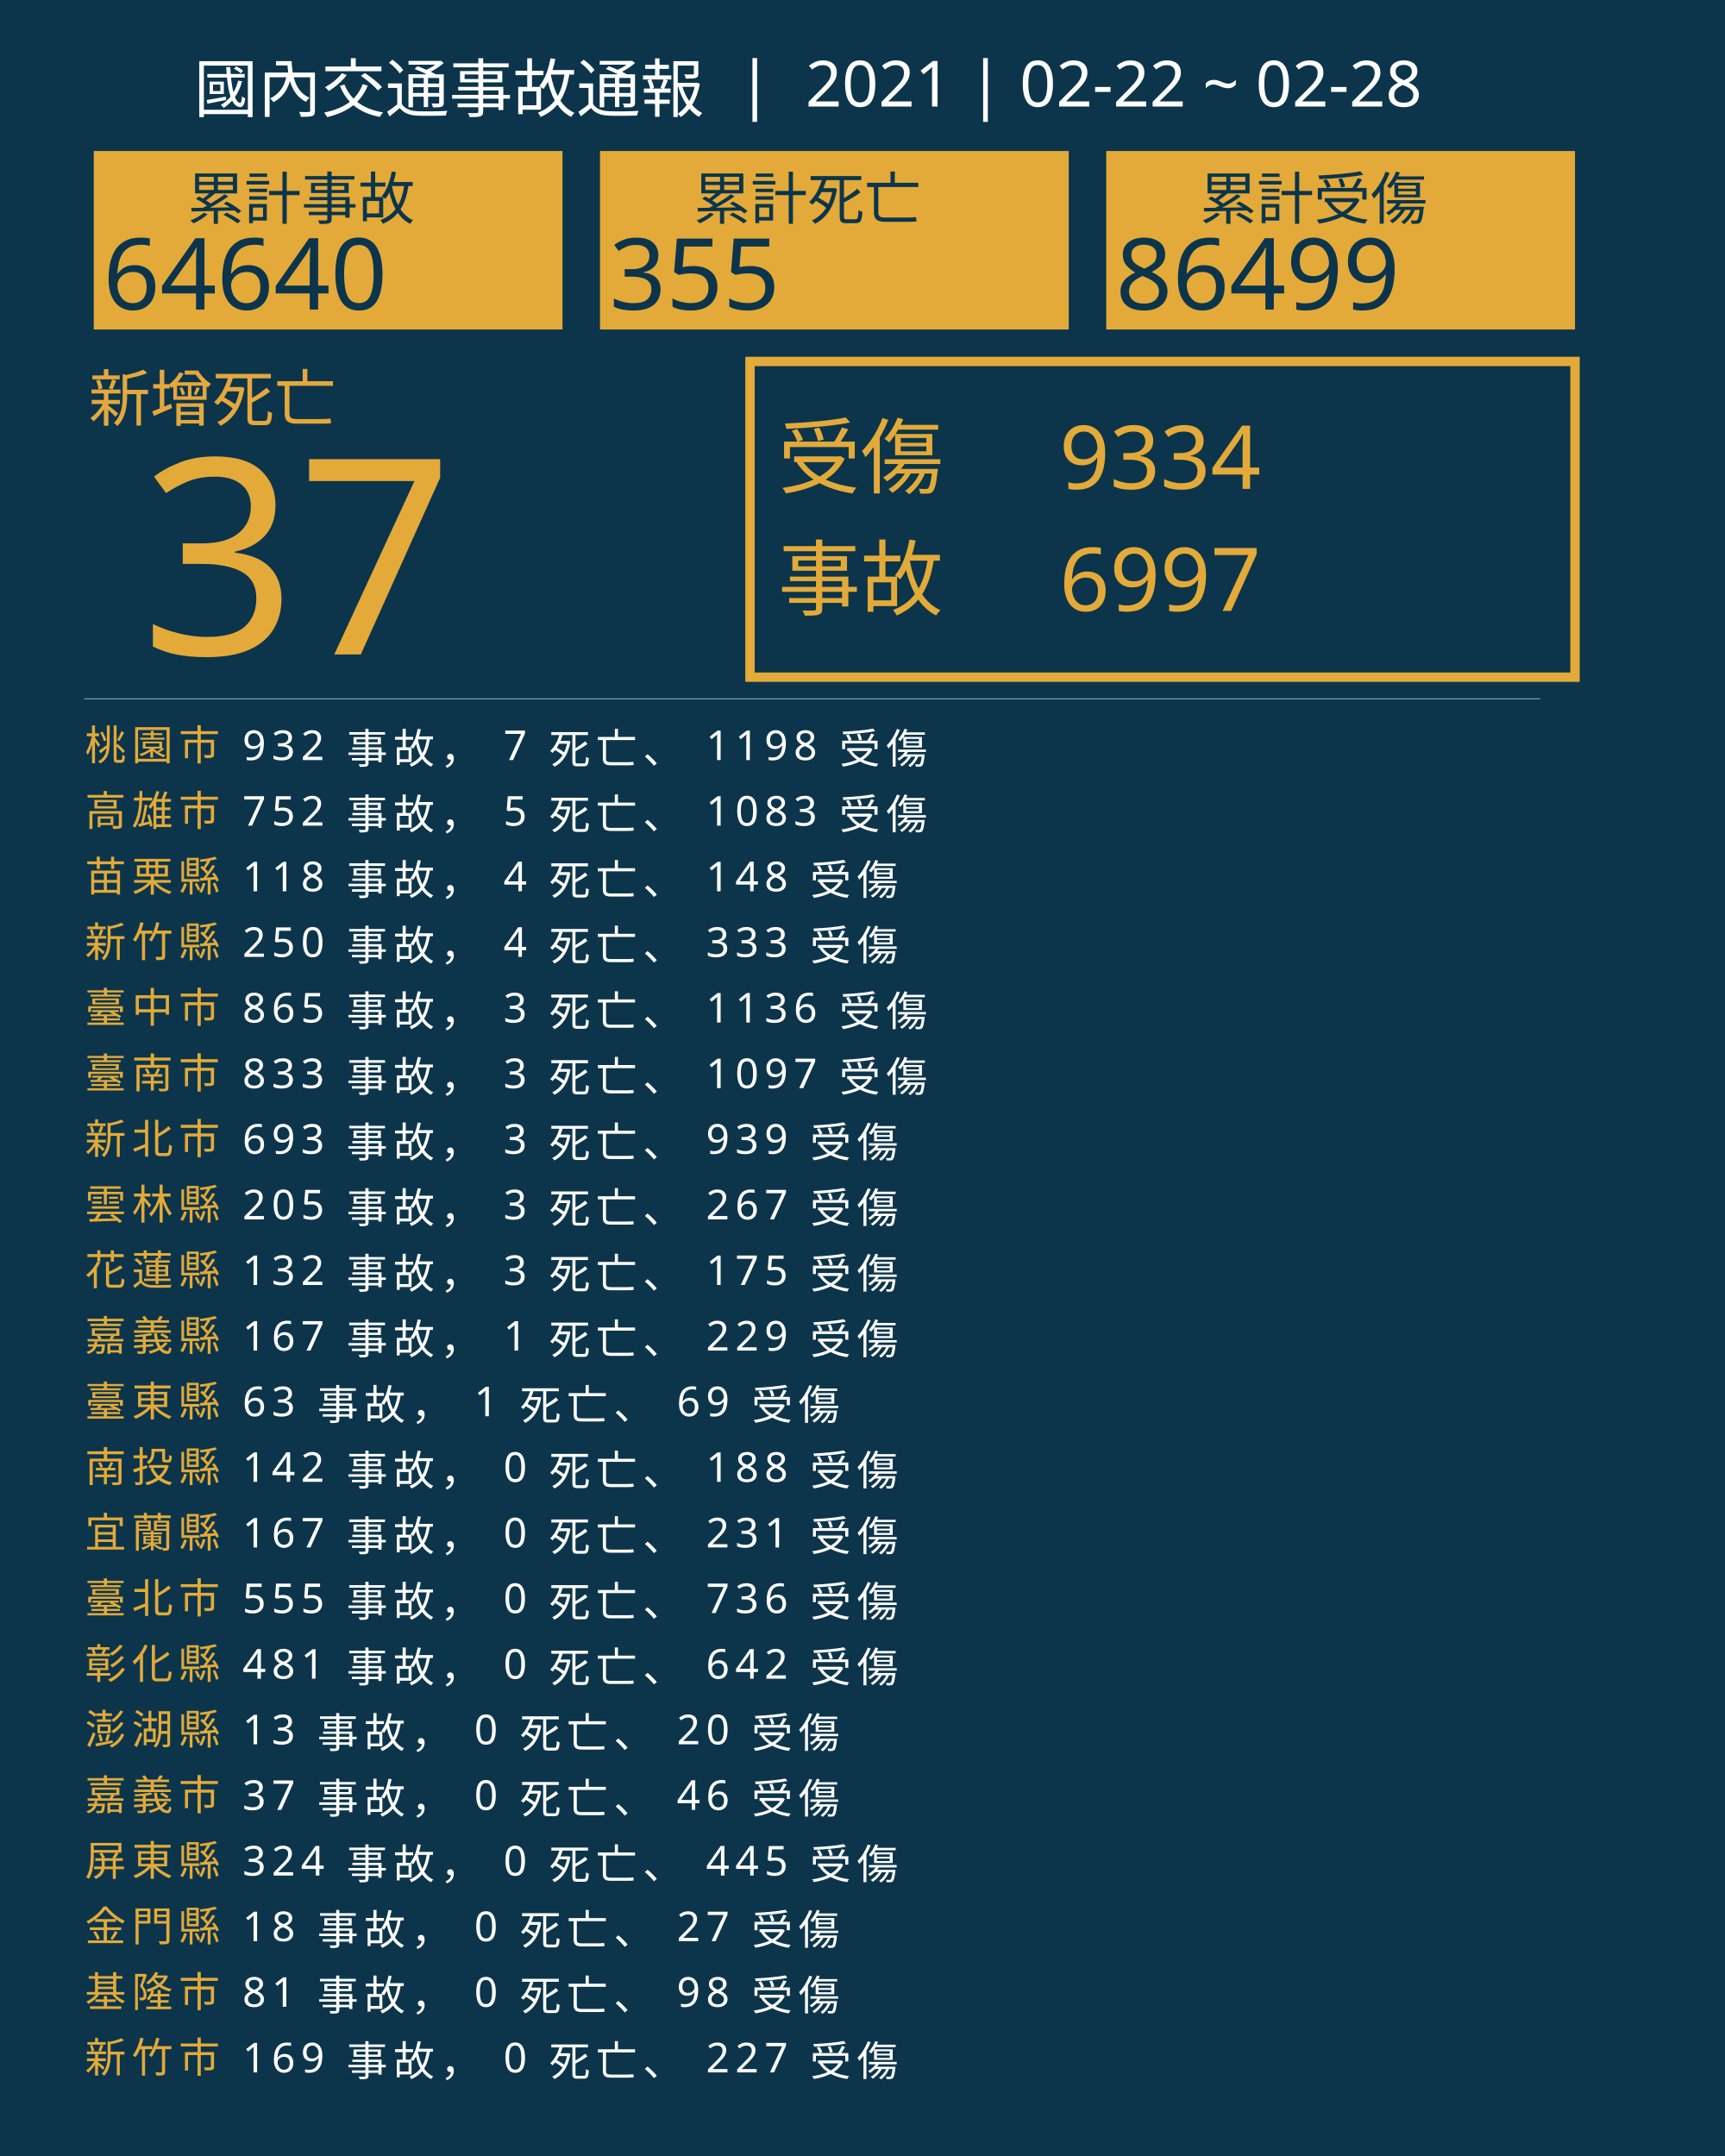
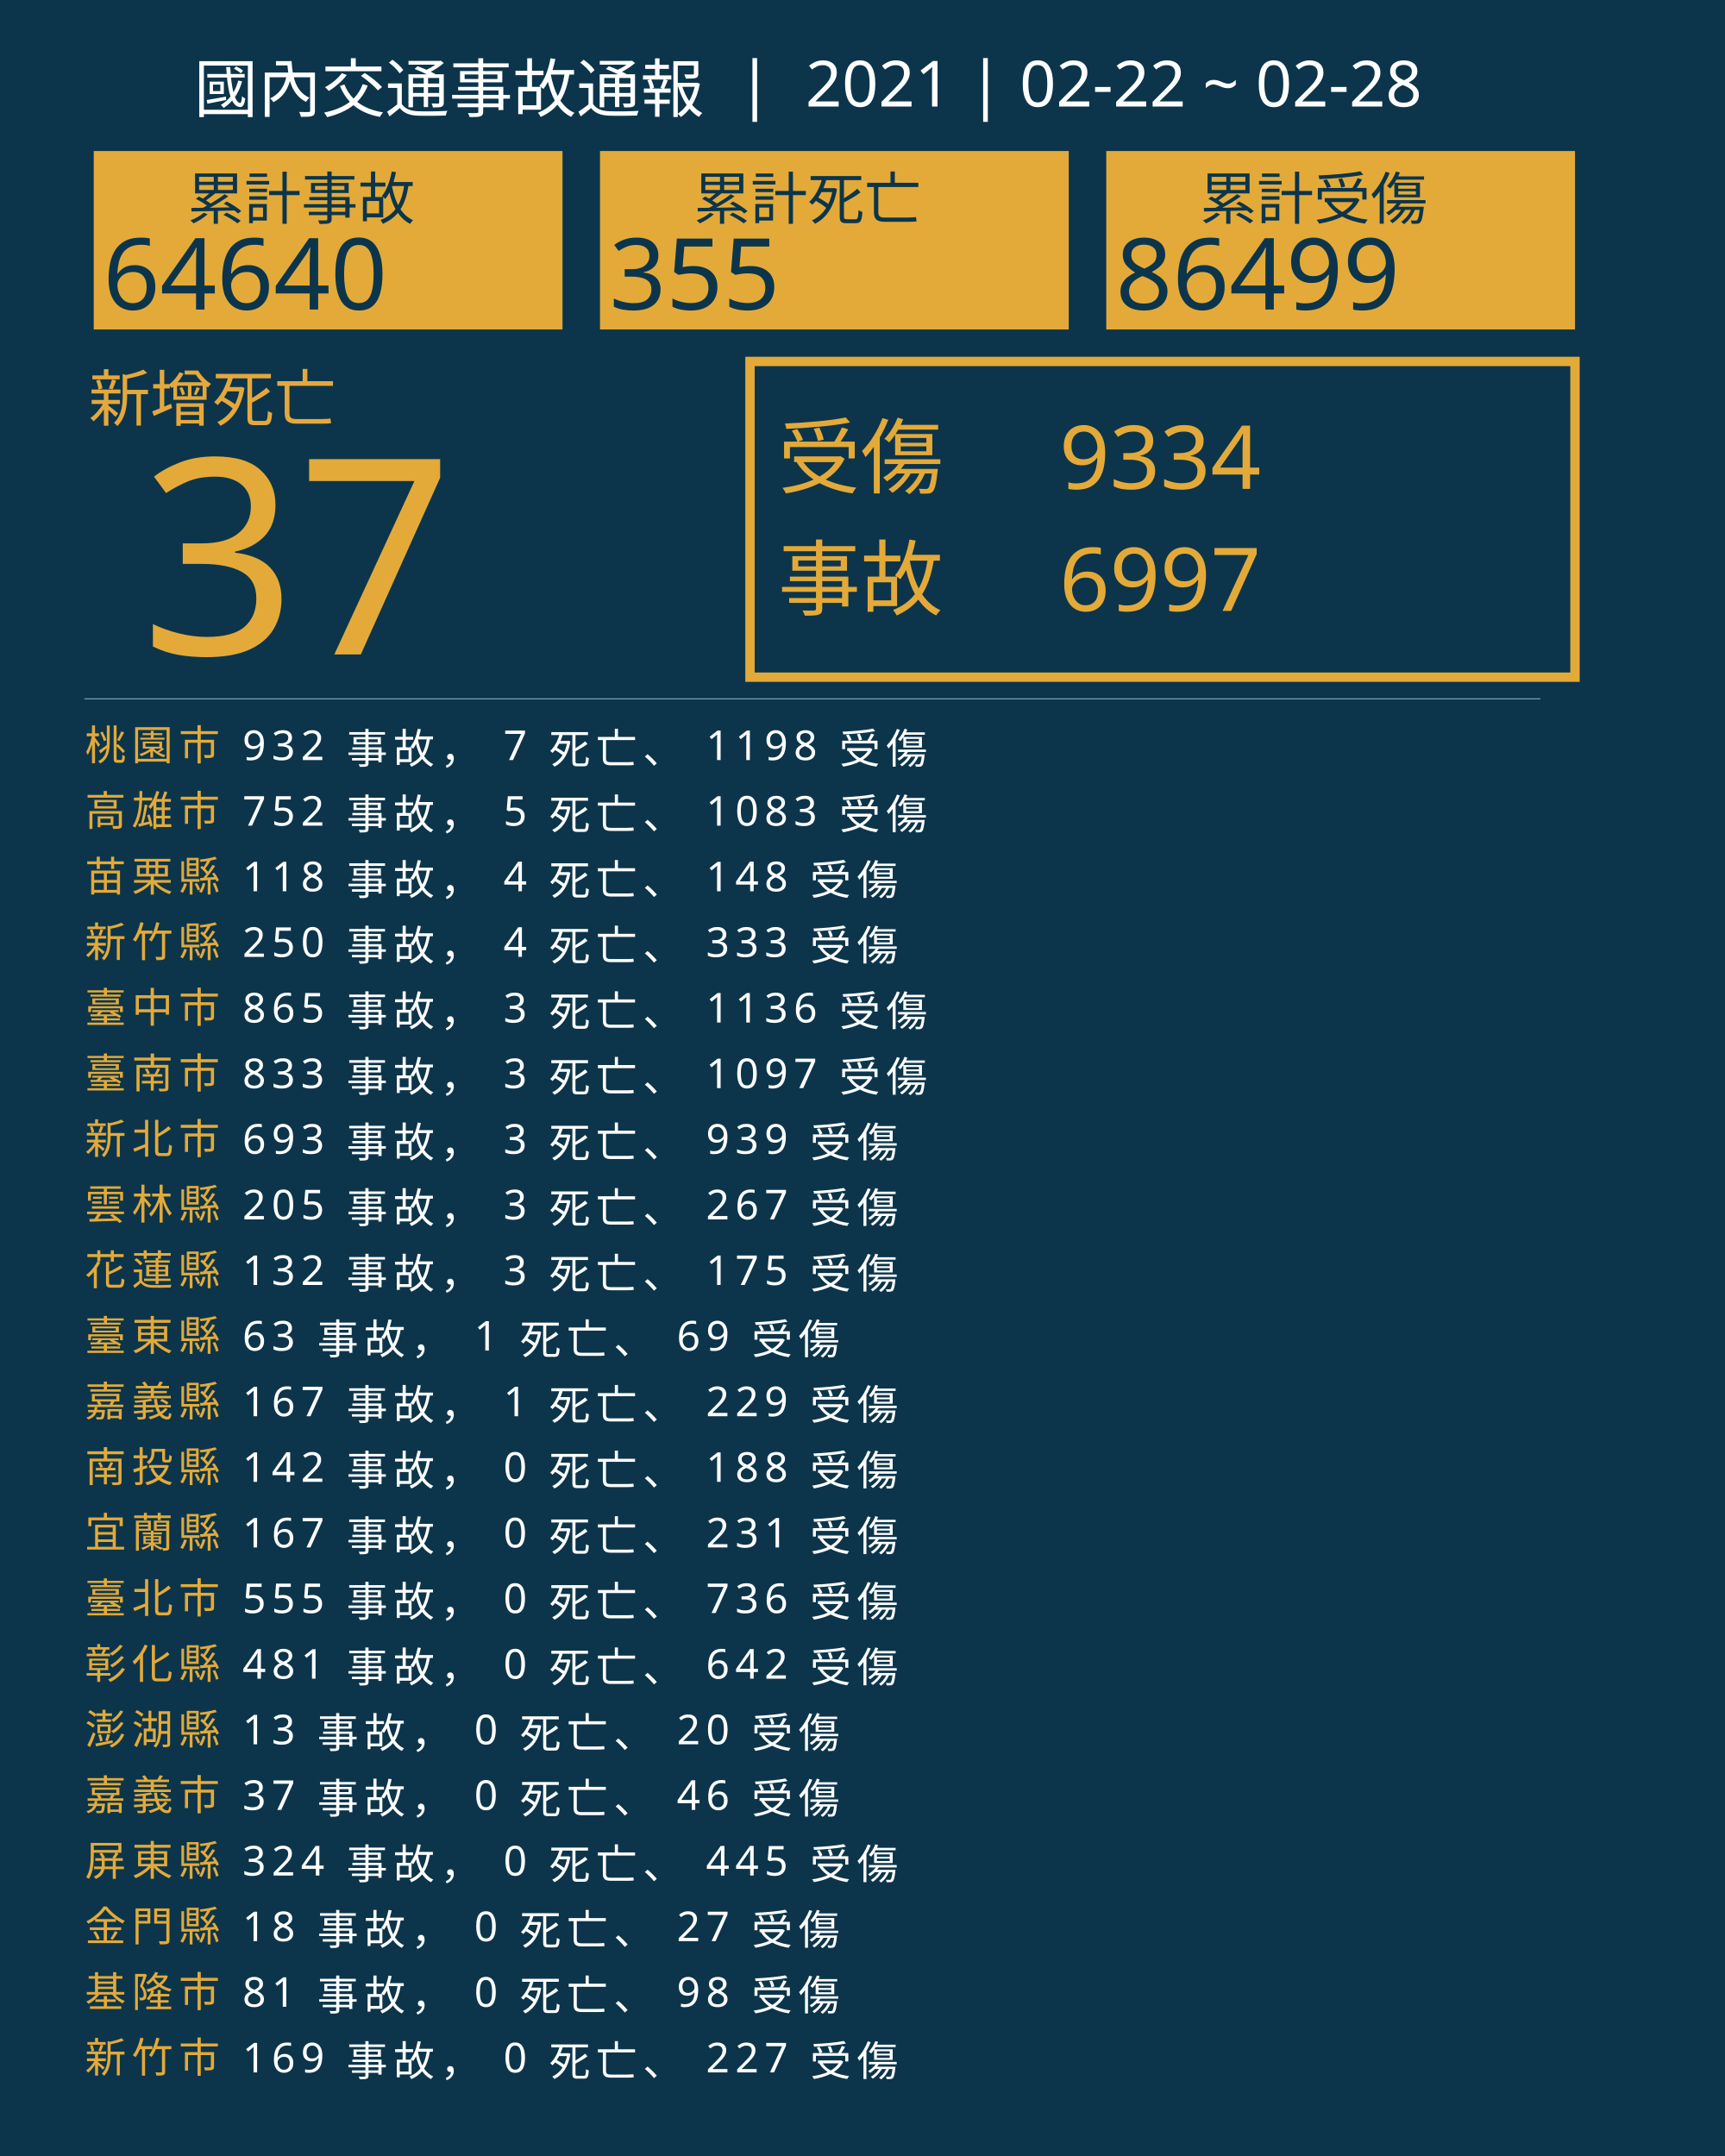
<svg xmlns="http://www.w3.org/2000/svg" version="1.1" id="圖層_1" x="0px" y="0px" viewBox="0 0 1840 2300" style="enable-background:new 0 0 1840 2300;" xml:space="preserve">
  <style type="text/css">
	.st0{fill:#0C354B;}
	.st1{fill:#E5A83D;}
	.st2{font-family:'NotoSansCJKtc-Bold-B5pc-H';}
	.st3{font-size:66px;}
	.st4{fill:#E3AA39;}
	.st5{font-family:'Arial-BoldMT';}
	.st6{font-size:291.776px;}
	.st7{fill:none;stroke:#E3AA39;stroke-miterlimit:10;stroke-width:10;}
	.st8{font-family:'NotoSansCJKtc-Light-B5pc-H';}
	.st9{font-size:88px;}
	.st10{font-family:'NotoSansCJKtc-Medium-B5pc-H';}
	.st11{font-size:94px;}
	.st12{fill:none;stroke:#8AAFC1;stroke-miterlimit:10;}
	.st13{font-size:60.649px;}
	.st14{font-size:106px;}
	.st15{fill:none;}
	.st16{font-size:44px;}
	.st17{letter-spacing:6;}
	.st18{fill:#FFFFFF;}
	.st19{letter-spacing:1;}
	.st20{font-size:68px;}
</style>
  <rect class="st0" width="1840" height="2300" />
  <text transform="matrix(1 0 0 1 94.5001 449.017)" class="st1 st2 st3">新增死亡</text>
  <g>
    <text transform="matrix(1 0 0 1 150 698.1412)" class="st4 st5 st6">37</text>
  </g>
  <g>
    <rect x="800" y="385.6" class="st7" width="880" height="336.8" />
    <g>
      <text transform="matrix(1 0 0 1 830 519.593)" class="st4 st8 st9">受傷</text>
      <text transform="matrix(1 0 0 1 1130 521.5084)" class="st4 st10 st11">9334</text>
      <text transform="matrix(1 0 0 1 1130 651.7274)" class="st4 st10 st11">6997</text>
      <text transform="matrix(1 0 0 1 830 649.4965)" class="st4 st8 st9">事故</text>
    </g>
  </g>
  <line class="st12" x1="90" y1="745.5" x2="1643" y2="745.5" />
  <g>
    <g>
      <rect x="100" y="161.1" class="st4" width="500" height="190.4" />
      <g>
        <text transform="matrix(1 0 0 1 200 233.9079)" class="st0 st10 st13">累計事故</text>
        <g>
          <text transform="matrix(1 0 0 1 110 330.2121)" class="st0 st5 st14">64640</text>
        </g>
      </g>
    </g>
    <g>
      <rect x="640" y="161.1" class="st4" width="500" height="190.4" />
      <g>
        <text transform="matrix(1 0 0 1 740 233.908)" class="st0 st10 st13">累計死亡</text>
        <g>
          <text transform="matrix(1 0 0 1 650 330.2122)" class="st0 st5 st14">355</text>
        </g>
      </g>
    </g>
    <g>
      <rect x="1180" y="161.1" class="st4" width="500" height="190.4" />
      <g>
        <text transform="matrix(1 0 0 1 1280 233.908)" class="st0 st10 st13">累計受傷</text>
        <g>
          <text transform="matrix(1 0 0 1 1190 330.2122)" class="st0 st5 st14">86499</text>
        </g>
      </g>
    </g>
  </g>
  <rect x="90.6" y="772.1" class="st15" width="1141.8" height="314.8" />
  <text transform="matrix(1 0 0 1 90.5591 810.7965)">
    <tspan x="0" y="0" class="st4 st10 st16 st17">桃園市</tspan>
    <tspan x="150.6" y="0" class="st18 st10 st16 st17"> 932 事故， 7 死亡、 1198 受傷</tspan>
    <tspan x="0" y="70" class="st4 st10 st16 st17">高雄市</tspan>
    <tspan x="150.6" y="70" class="st18 st10 st16 st17"> 752 事故， 5 死亡、 1083 受傷</tspan>
    <tspan x="0" y="140" class="st4 st10 st16 st17">苗栗縣</tspan>
    <tspan x="150.6" y="140" class="st18 st10 st16 st17"> 118 事故， 4 死亡、 148 受傷</tspan>
    <tspan x="0" y="210" class="st4 st10 st16 st17">新竹縣</tspan>
    <tspan x="150.6" y="210" class="st18 st10 st16 st17"> 250 事故， 4 死亡、 333 受傷</tspan>
    <tspan x="0" y="280" class="st4 st10 st16 st17">臺中市</tspan>
    <tspan x="150.6" y="280" class="st18 st10 st16 st17"> 865 事故， 3 死亡、 1136 受傷</tspan>
    <tspan x="0" y="350" class="st4 st10 st16 st17">臺南市</tspan>
    <tspan x="150.6" y="350" class="st18 st10 st16 st17"> 833 事故， 3 死亡、 1097 受傷</tspan>
    <tspan x="0" y="420" class="st4 st10 st16 st17">新北市</tspan>
    <tspan x="150.6" y="420" class="st18 st10 st16 st17"> 693 事故， 3 死亡、 939 受傷</tspan>
    <tspan x="0" y="490" class="st4 st10 st16 st17">雲林縣</tspan>
    <tspan x="150.6" y="490" class="st18 st10 st16 st17"> 205 事故， 3 死亡、 267 受傷</tspan>
    <tspan x="0" y="560" class="st4 st10 st16 st17">花蓮縣</tspan>
    <tspan x="150.6" y="560" class="st18 st10 st16 st17"> 132 事故， 3 死亡、 175 受傷</tspan>
-     <tspan x="0" y="630" class="st4 st10 st16 st17">嘉義縣</tspan>
-     <tspan x="150.6" y="630" class="st18 st10 st16 st17"> 167 事故， 1 死亡、 229 受傷</tspan>
-     <tspan x="0" y="700" class="st4 st10 st16 st17">臺東縣</tspan>
-     <tspan x="150.6" y="700" class="st18 st10 st16 st17"> 63 事故， 1 死亡、 69 受傷</tspan>
+     <tspan x="0" y="630" class="st4 st10 st16 st17">臺東縣</tspan>
+     <tspan x="150.6" y="630" class="st18 st10 st16 st17"> 63 事故， 1 死亡、 69 受傷</tspan>
+     <tspan x="0" y="700" class="st4 st10 st16 st17">嘉義縣</tspan>
+     <tspan x="150.6" y="700" class="st18 st10 st16 st17"> 167 事故， 1 死亡、 229 受傷</tspan>
    <tspan x="0" y="770" class="st4 st10 st16 st17">南投縣</tspan>
    <tspan x="150.6" y="770" class="st18 st10 st16 st17"> 142 事故， 0 死亡、 188 受傷</tspan>
    <tspan x="0" y="840" class="st4 st10 st16 st17">宜蘭縣</tspan>
    <tspan x="150.6" y="840" class="st18 st10 st16 st17"> 167 事故， 0 死亡、 231 受傷</tspan>
    <tspan x="0" y="910" class="st4 st10 st16 st17">臺北市</tspan>
    <tspan x="150.6" y="910" class="st18 st10 st16 st17"> 555 事故， 0 死亡、 736 受傷</tspan>
    <tspan x="0" y="980" class="st4 st10 st16 st17">彰化縣</tspan>
    <tspan x="150.6" y="980" class="st18 st10 st16 st17"> 481 事故， 0 死亡、 642 受傷</tspan>
    <tspan x="0" y="1050" class="st4 st10 st16 st17">澎湖縣</tspan>
    <tspan x="150.6" y="1050" class="st18 st10 st16 st17"> 13 事故， 0 死亡、 20 受傷</tspan>
    <tspan x="0" y="1120" class="st4 st10 st16 st17">嘉義市</tspan>
    <tspan x="150.6" y="1120" class="st18 st10 st16 st17"> 37 事故， 0 死亡、 46 受傷</tspan>
    <tspan x="0" y="1190" class="st4 st10 st16 st17">屏東縣</tspan>
    <tspan x="150.6" y="1190" class="st18 st10 st16 st17"> 324 事故， 0 死亡、 445 受傷</tspan>
    <tspan x="0" y="1260" class="st4 st10 st16 st17">金門縣</tspan>
    <tspan x="150.6" y="1260" class="st18 st10 st16 st17"> 18 事故， 0 死亡、 27 受傷</tspan>
    <tspan x="0" y="1330" class="st4 st10 st16 st17">基隆市</tspan>
    <tspan x="150.6" y="1330" class="st18 st10 st16 st17"> 81 事故， 0 死亡、 98 受傷</tspan>
    <tspan x="0" y="1400" class="st4 st10 st16 st17">新竹市</tspan>
    <tspan x="150.6" y="1400" class="st18 st10 st16 st17"> 169 事故， 0 死亡、 227 受傷</tspan>
  </text>
  <text transform="matrix(1 0 0 1 207 119.2712)" class="st18 st8 st20">國內交通事故通報  |  2021 | 02-22 ~ 02-28</text>
</svg>
